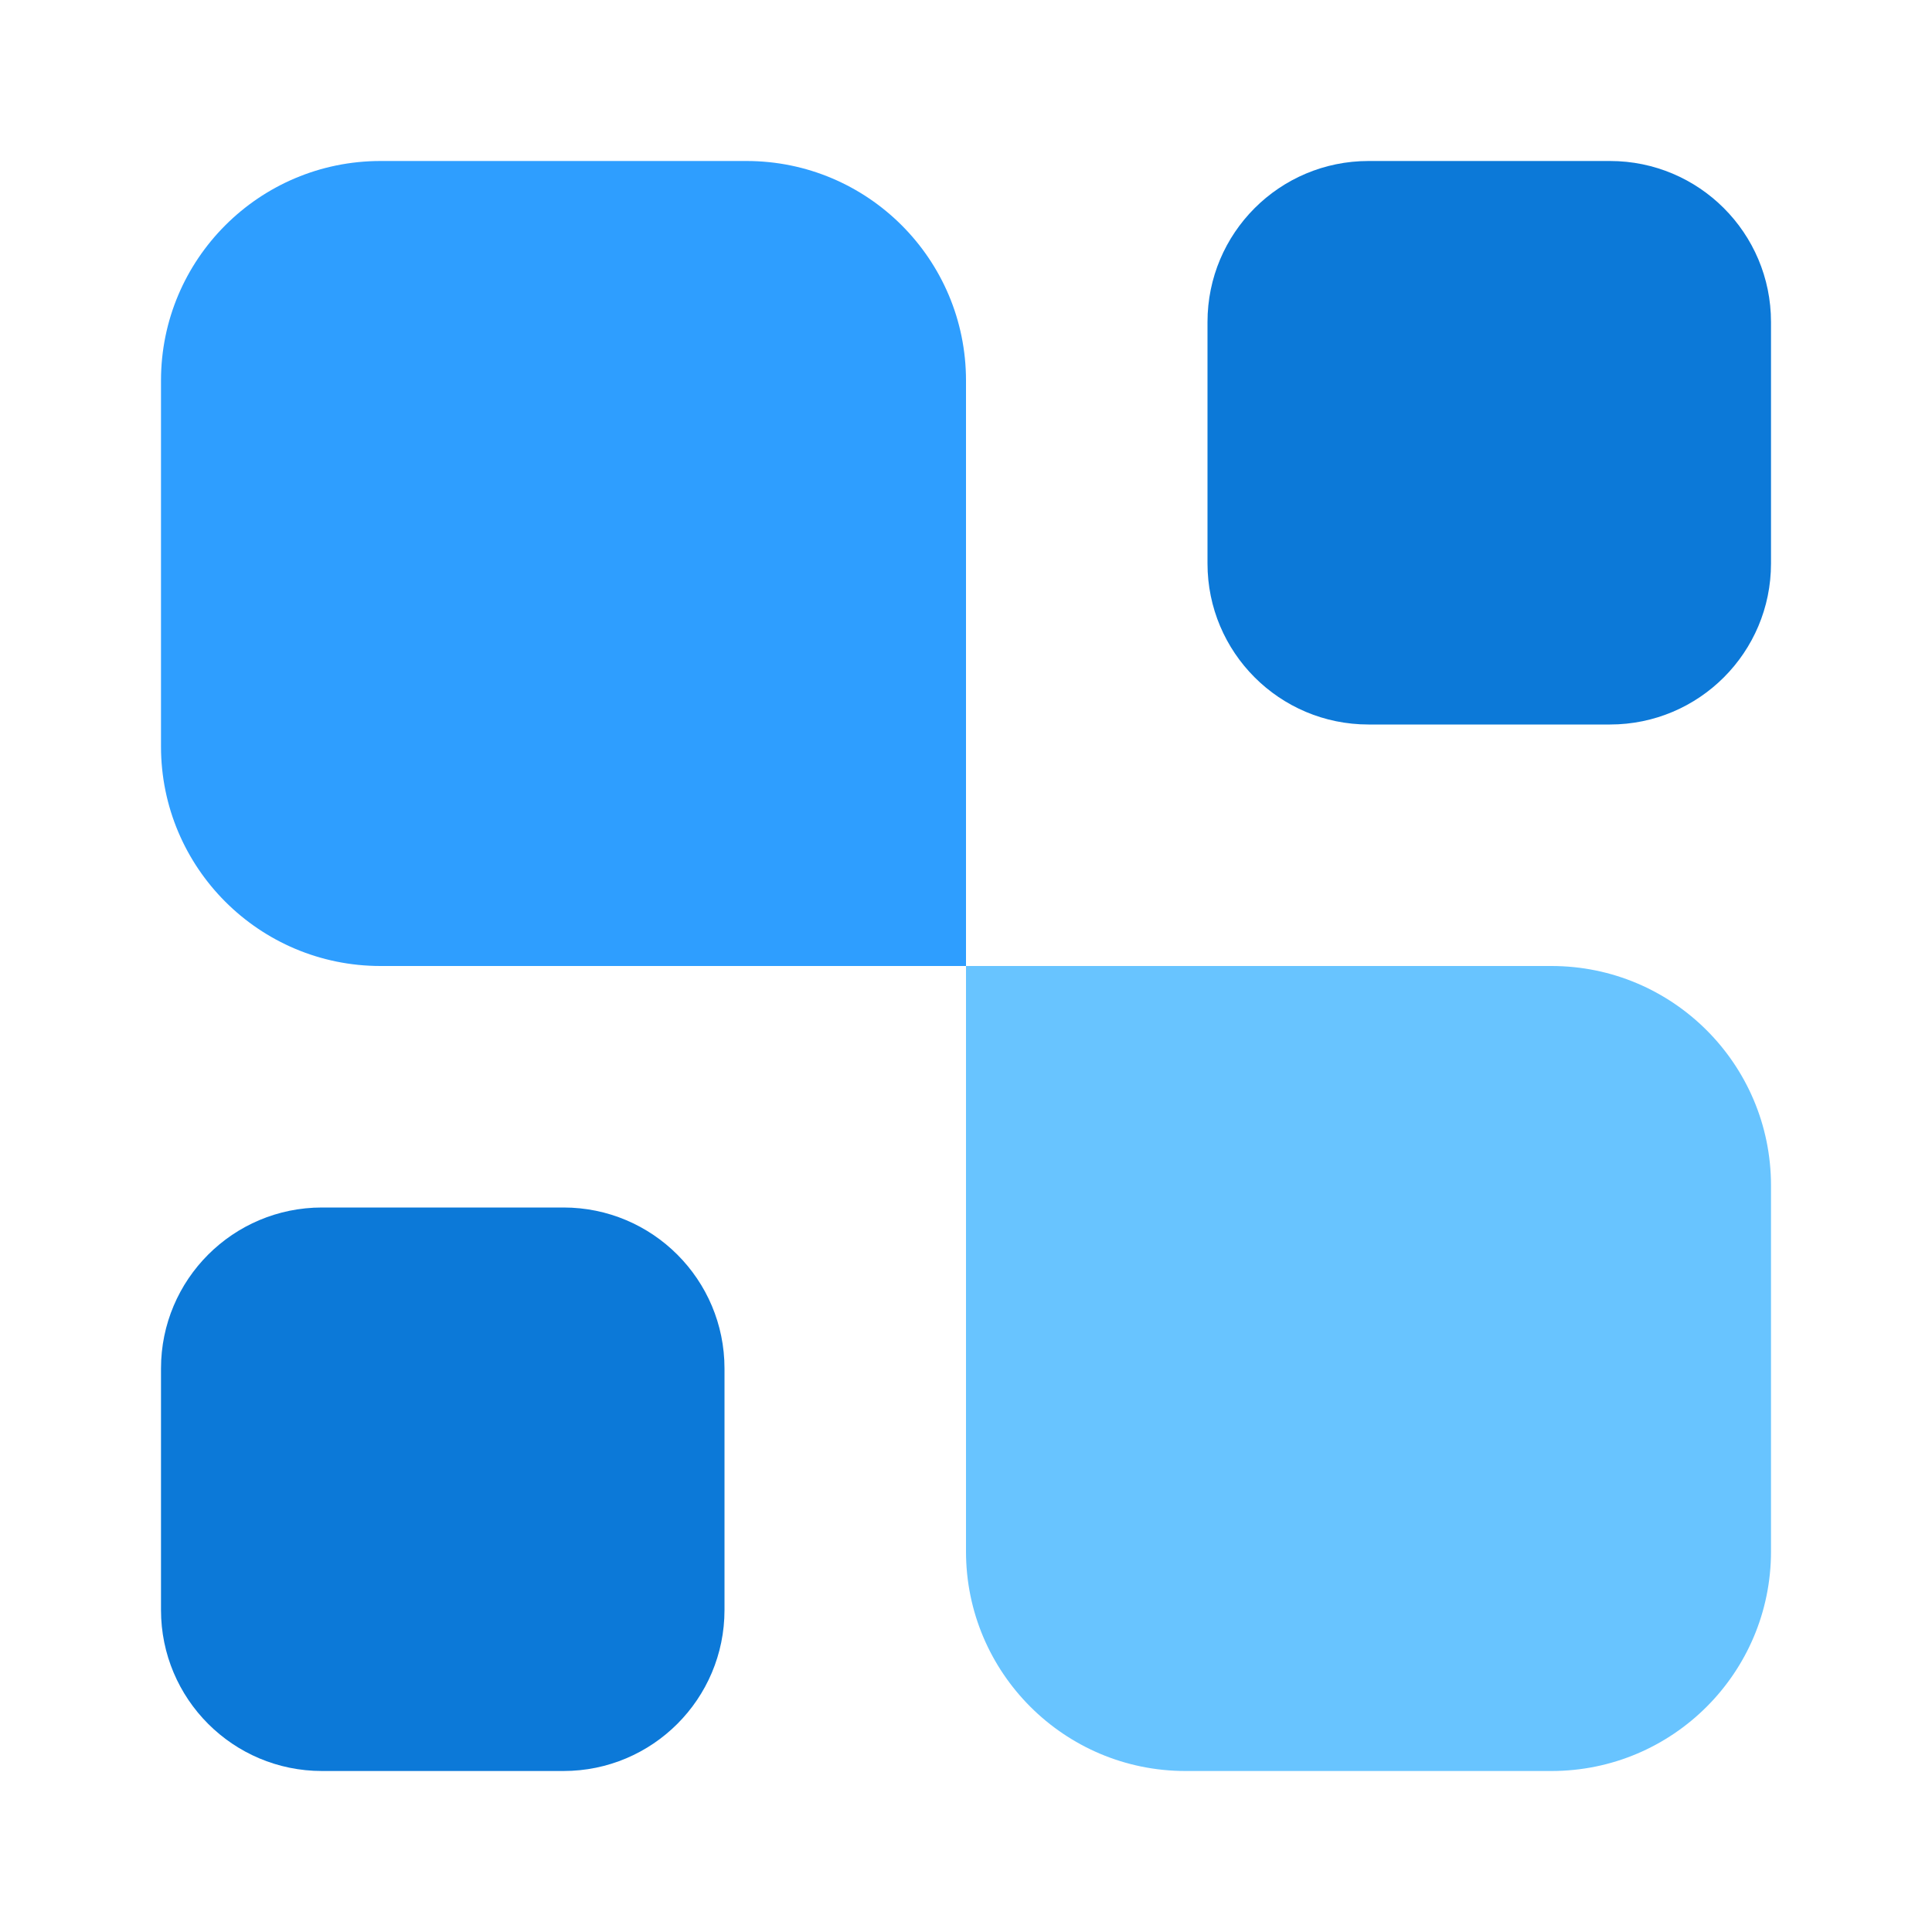
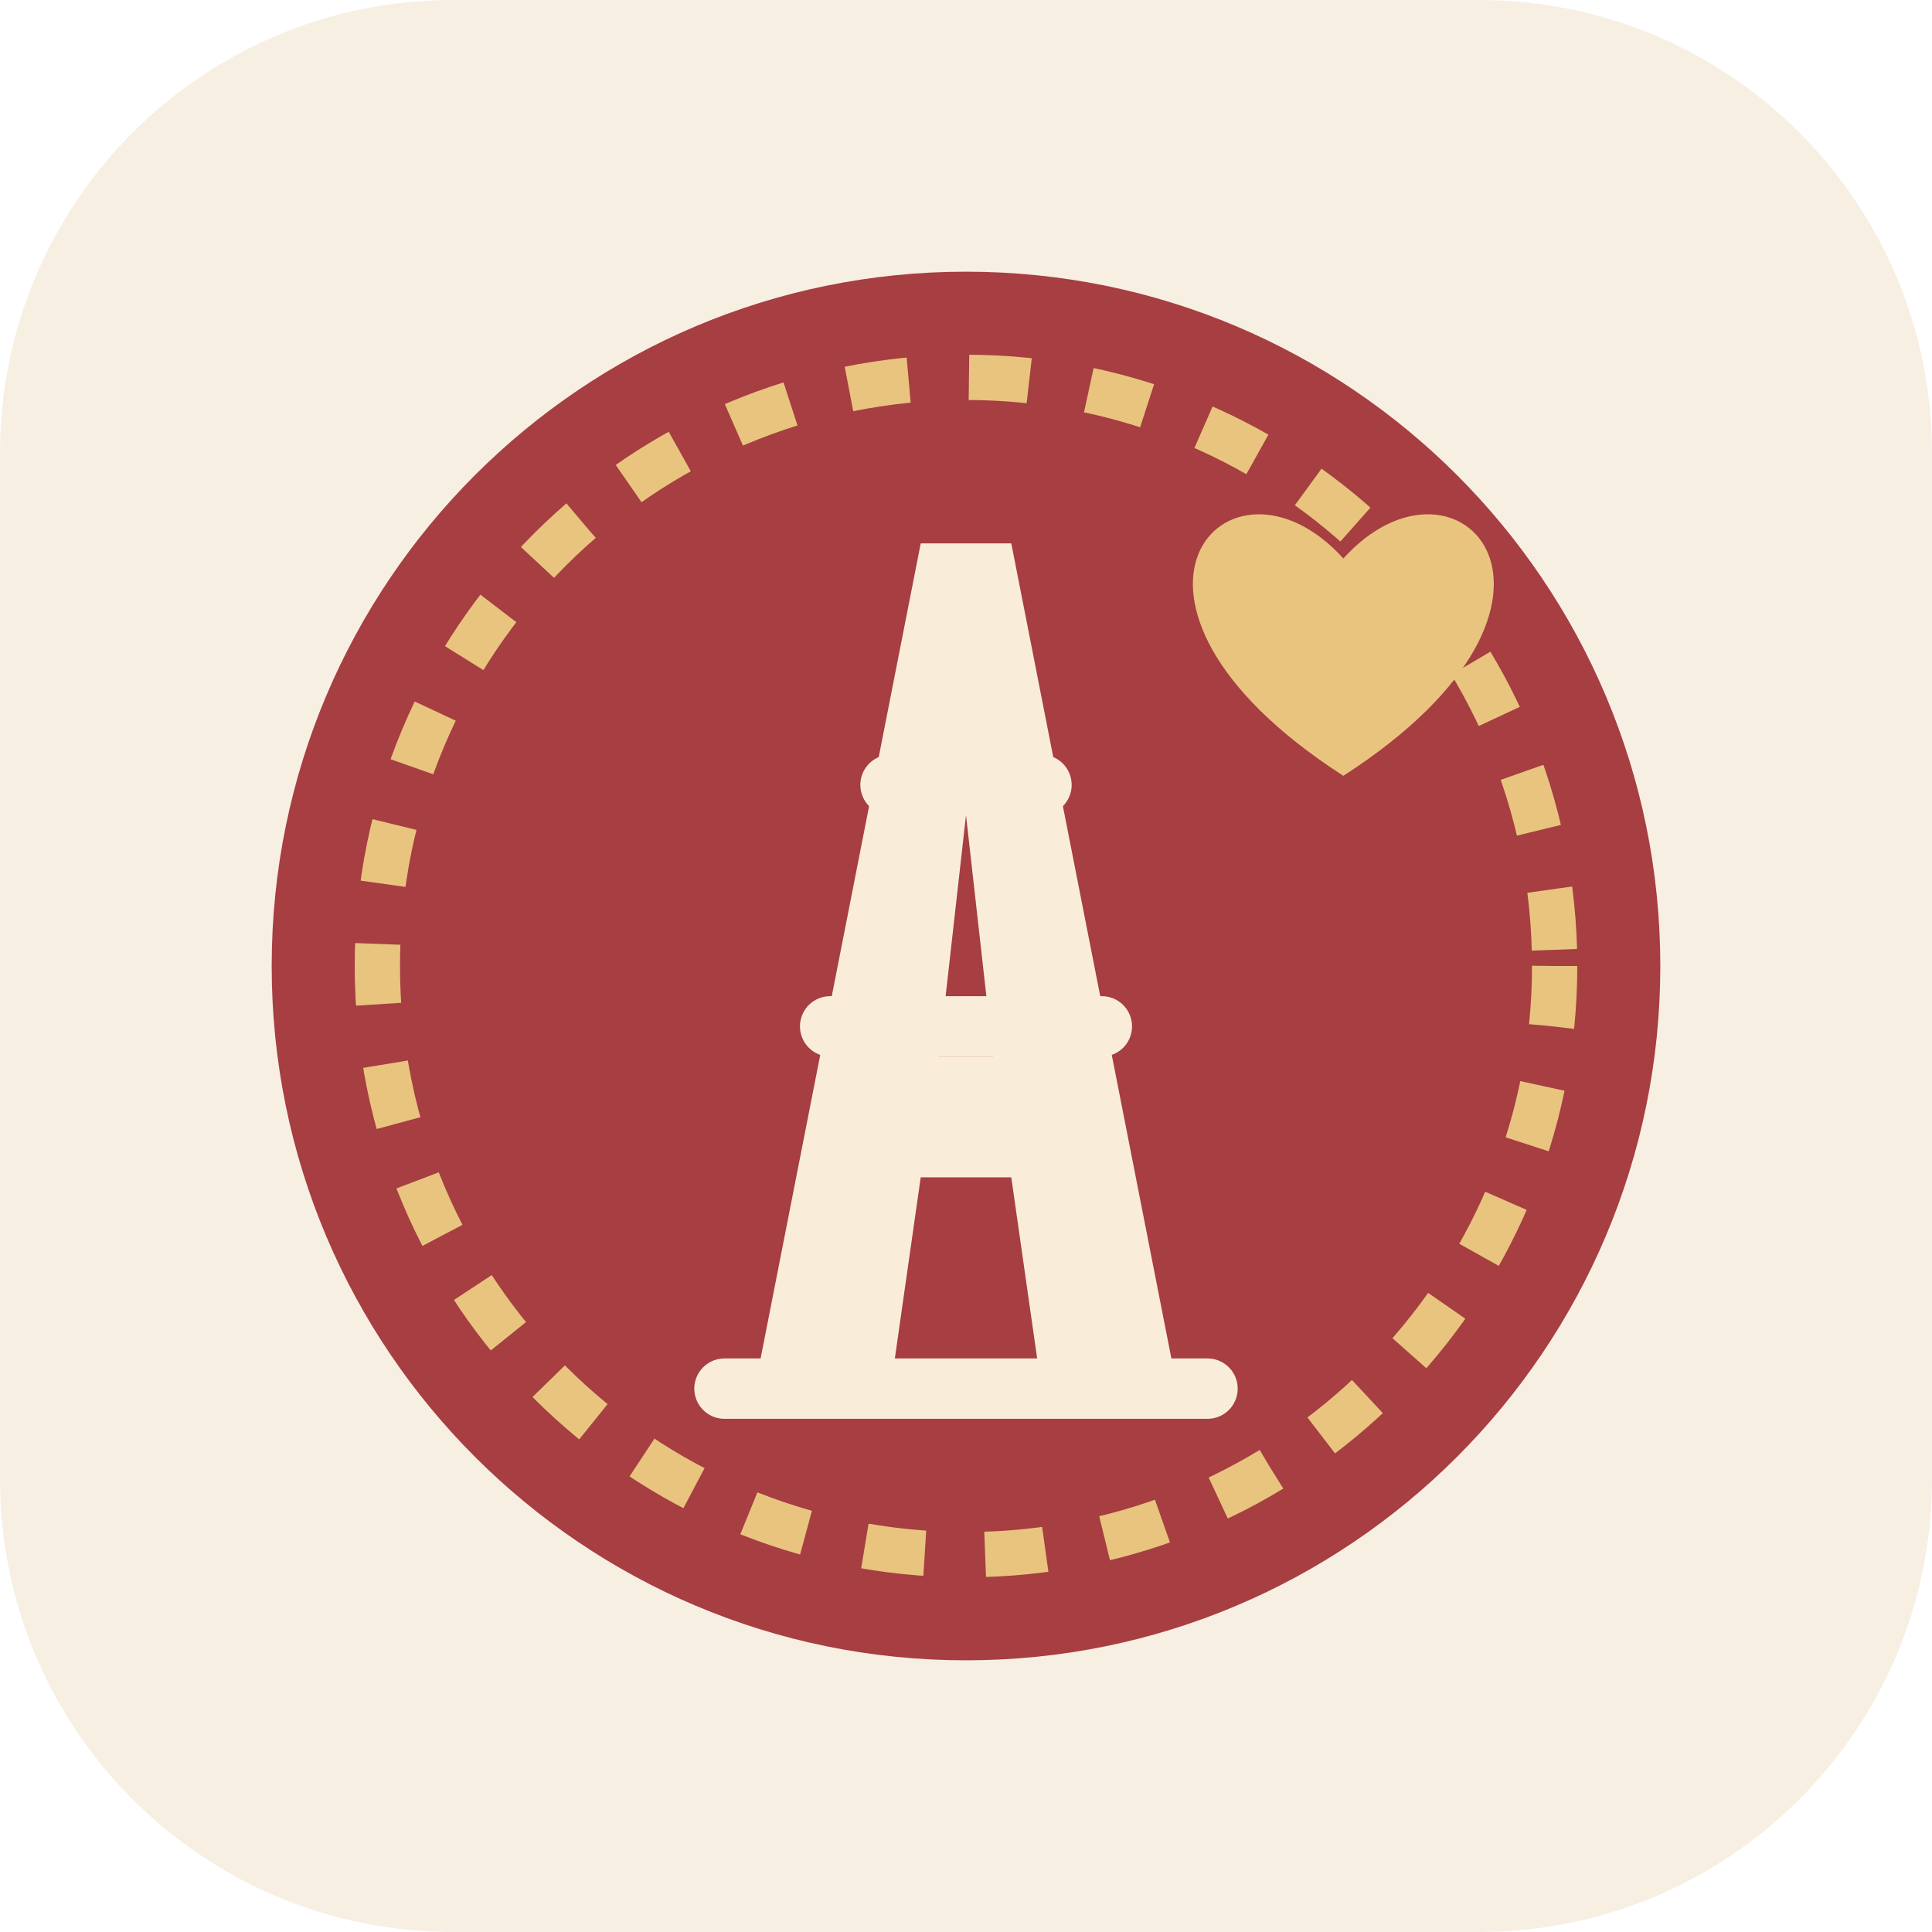
- <svg xmlns="http://www.w3.org/2000/svg" width="24" height="24" viewBox="0 0 24 24" fill="none">
-   <path d="M22 19.273C22 20.779 20.779 22 19.273 22H14.727C13.221 22 12 20.779 12 19.273V12H19.273C20.779 12 22 13.221 22 14.727V19.273Z" fill="#68C4FF" />
-   <path d="M20 2C21.105 2 22 2.895 22 4V7C22 8.105 21.105 9 20 9H17C15.895 9 15 8.105 15 7V4C15 2.895 15.895 2 17 2H20Z" fill="#0C79D8" />
-   <path d="M7 15C8.105 15 9 15.895 9 17V20C9 21.105 8.105 22 7 22H4C2.895 22 2 21.105 2 20V17C2 15.895 2.895 15 4 15H7Z" fill="#0C79D8" />
-   <path d="M12 12H4.727C3.221 12 2 10.779 2 9.273V4.727C2 3.221 3.221 2 4.727 2H9.273C10.779 2 12 3.221 12 4.727V12Z" fill="#2E9EFF" />
+ <svg xmlns="http://www.w3.org/2000/svg" viewBox="0 0 64 64">
+   <rect width="64" height="64" rx="15" fill="#f7efe2" />
+   <circle cx="32" cy="32" r="23" fill="#a63e42" />
+   <circle cx="32" cy="32" r="19.5" fill="none" stroke="#e8c47f" stroke-width="1.5" stroke-dasharray="2 2" />
+   <path d="M25 46 30.5 18h3L39 46h-4.5l-1-7h-3l-1 7Zm6.1-11h1.8L32 27Z" fill="#f9edda" />
+   <path d="M24 46h16M27.5 34h9M29.5 26h5" fill="none" stroke="#f9edda" stroke-width="2" stroke-linecap="round" />
+   <path d="M44.5 18.5c-3.8-4.2-9 1.4 0 7.2 9-5.8 3.8-11.4 0-7.2Z" fill="#e8c47f" />
</svg>
